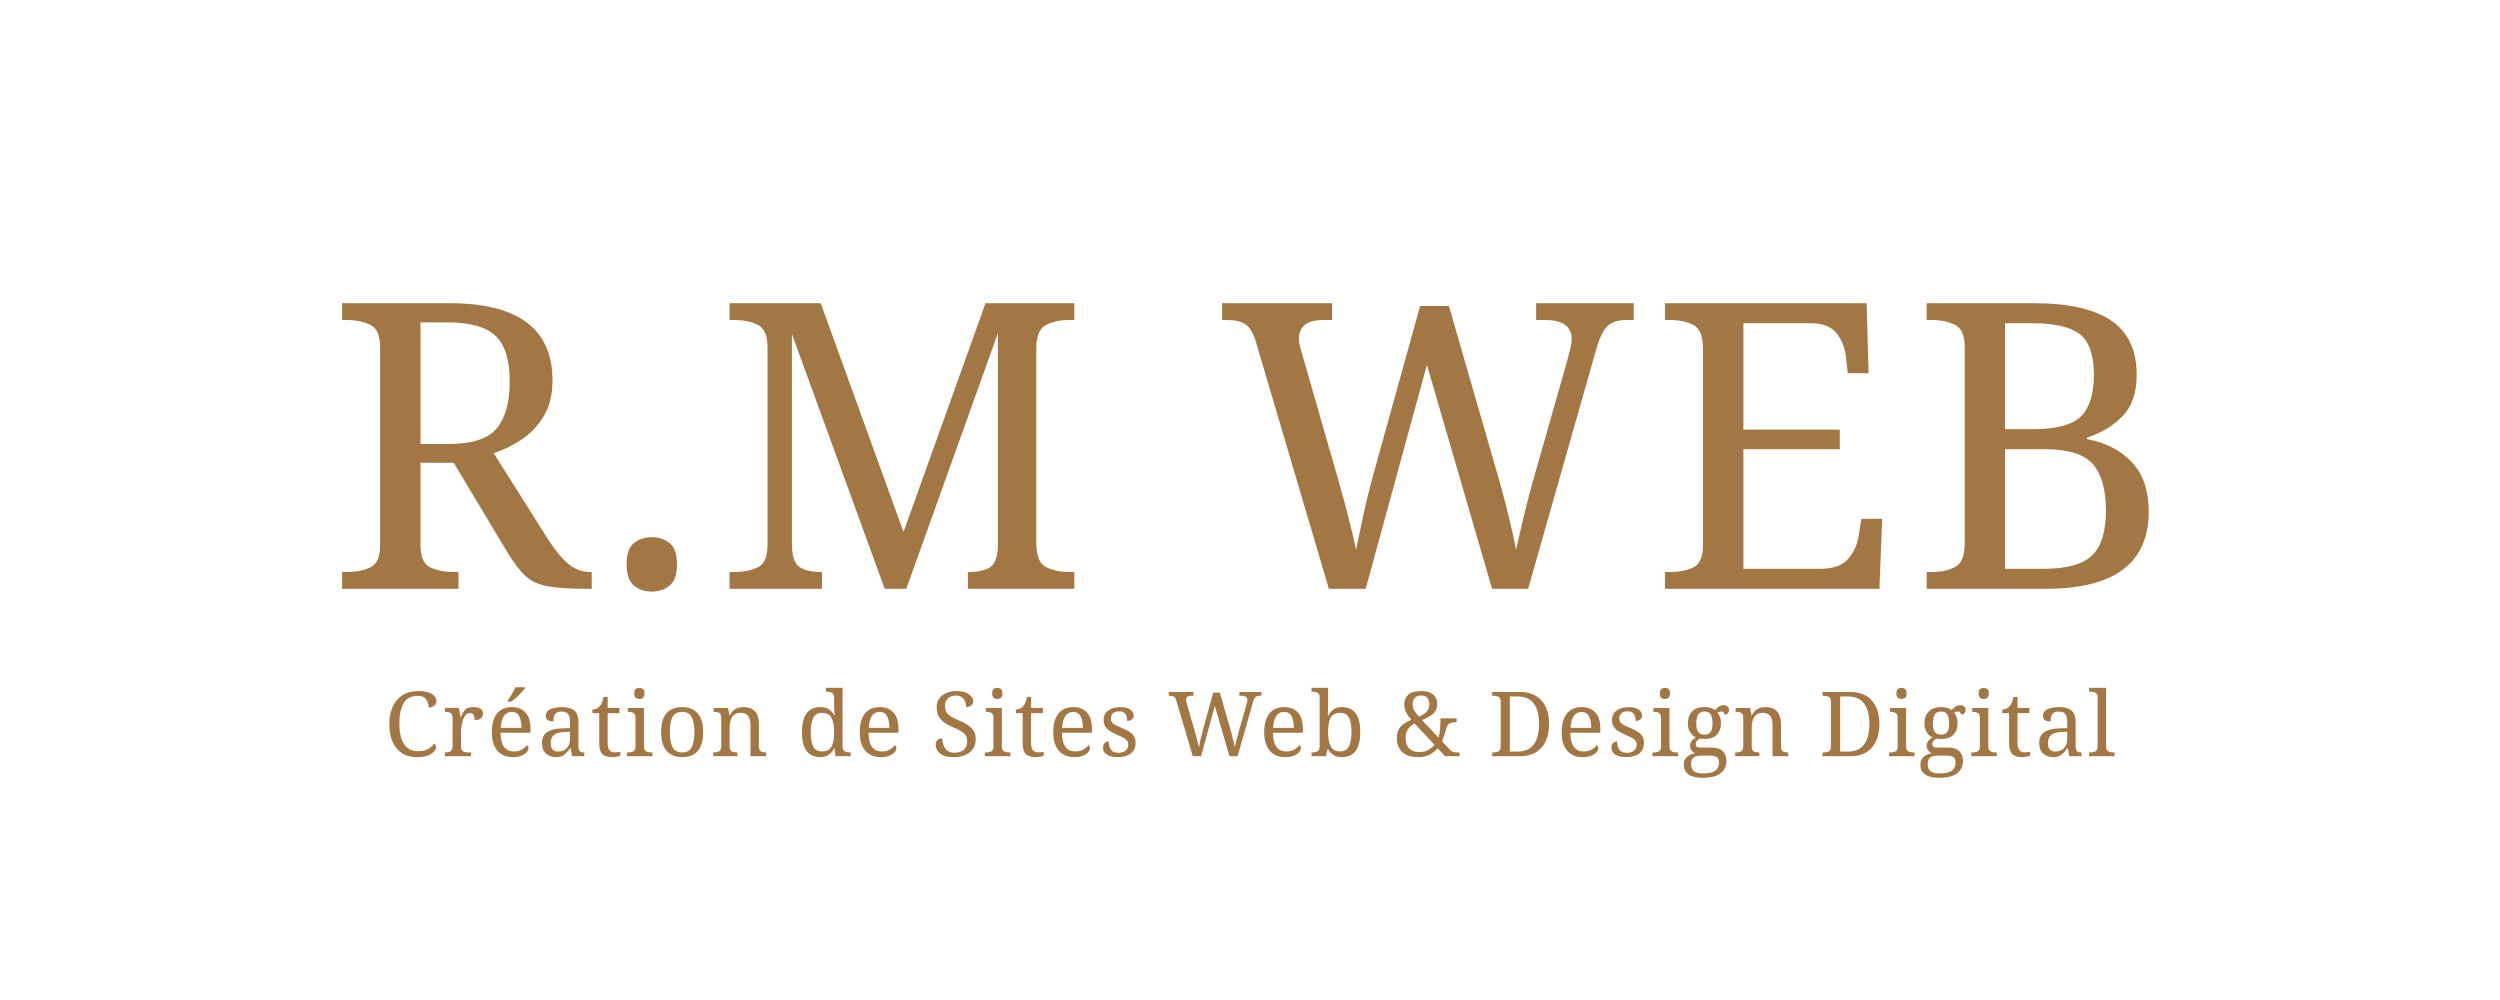
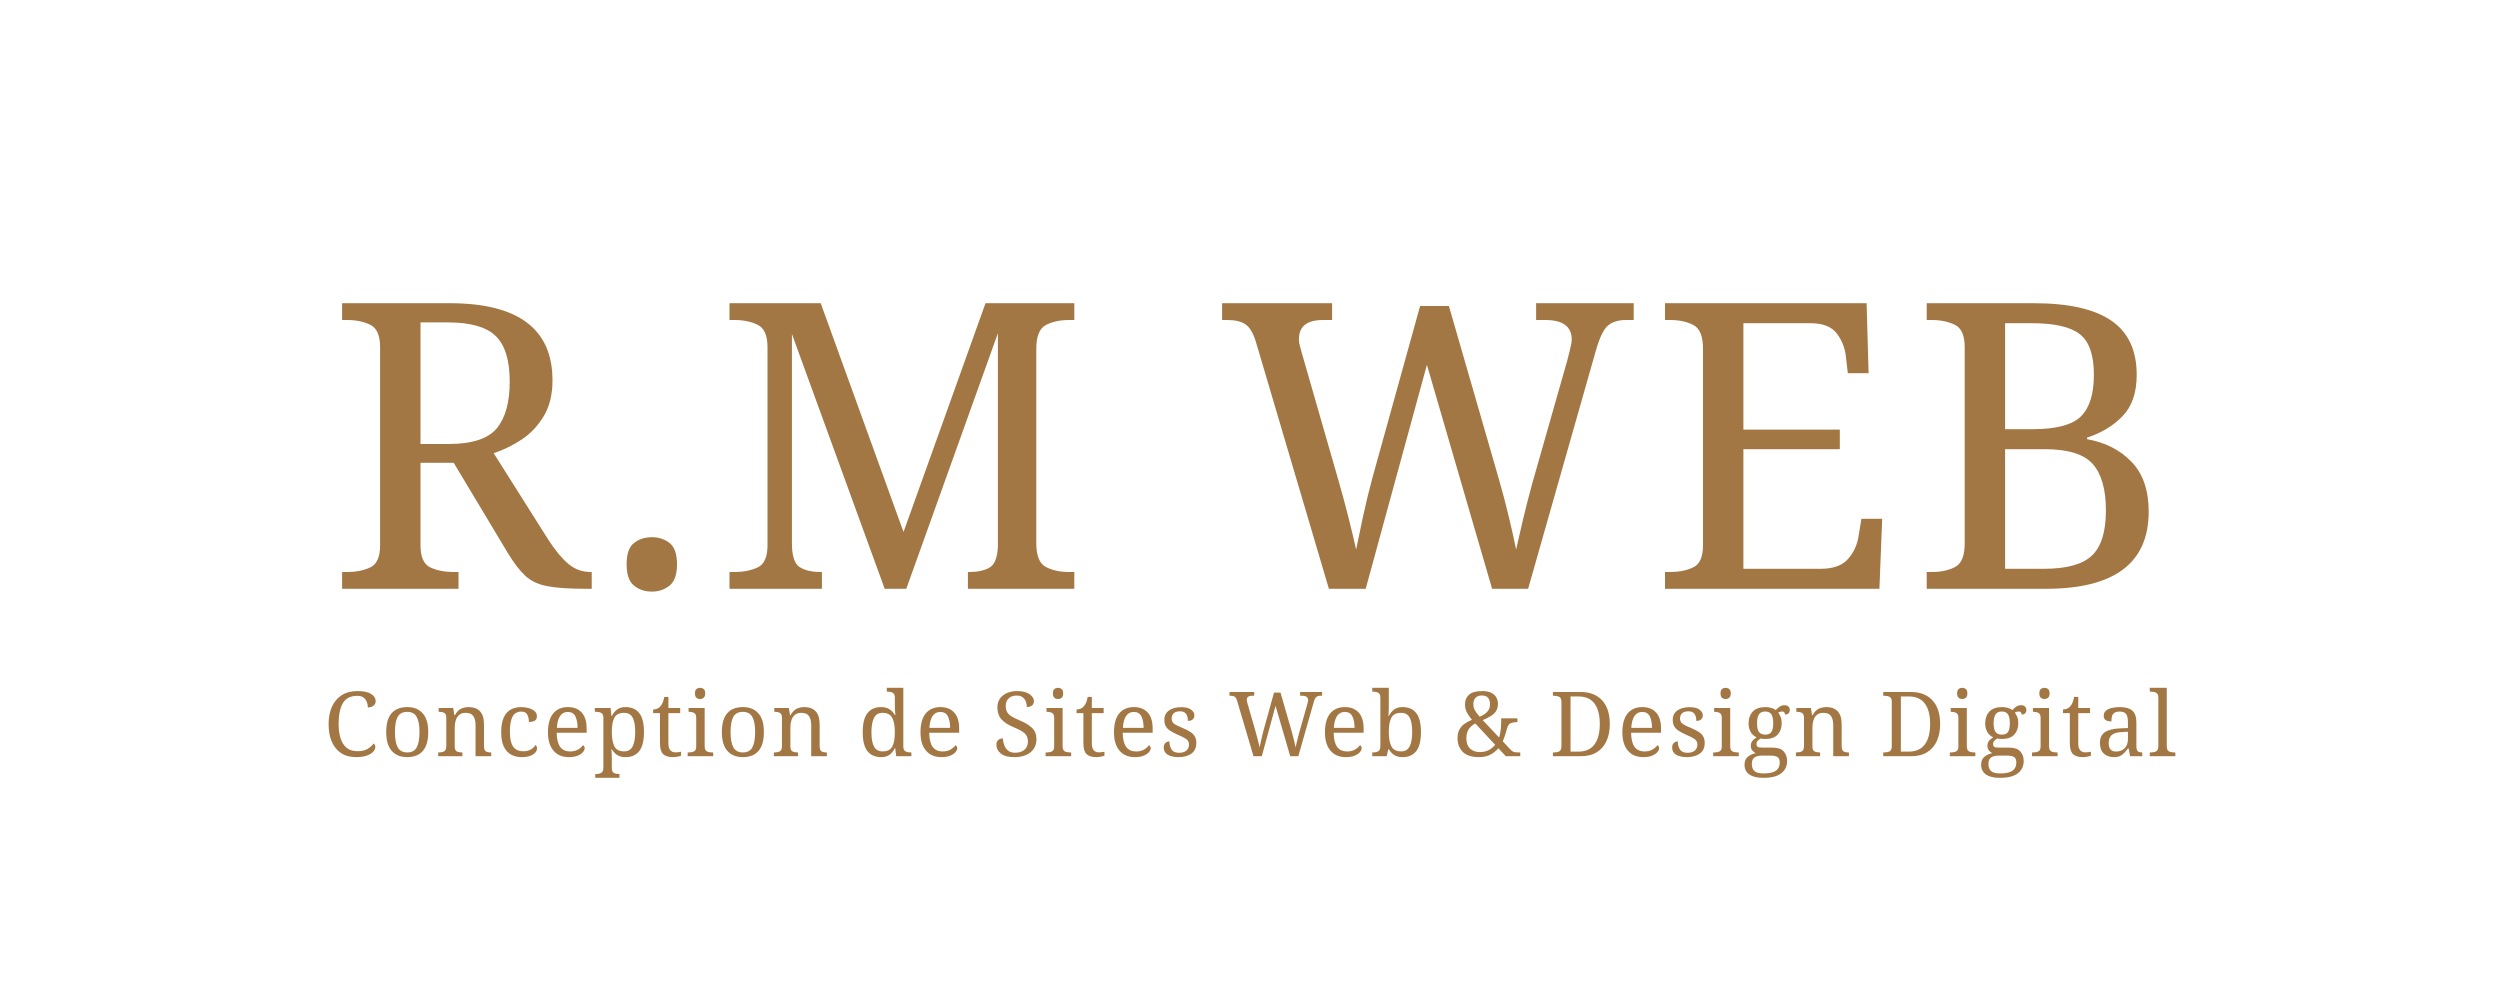
<svg xmlns="http://www.w3.org/2000/svg" width="1000" height="400" viewBox="0 0 1000 400">
  <style>
    .dream-font { 
      font-family: "Dream Avenue", serif; 
      fill: #A27743; 
      text-anchor: middle; 
      dominant-baseline: middle; 
    }
    .main-title { font-size: 160px; letter-spacing: 5px; }
    .sub-title { font-size: 36px; letter-spacing: 1px; }
  </style>
  <text x="500" y="180" class="dream-font main-title">R.M WEB</text>
-   <text x="500" y="290" class="dream-font sub-title">Création de Sites Web &amp; Design Digital</text>
+   <text x="500" y="290" class="dream-font sub-title">Conception de Sites Web &amp; Design Digital</text>
</svg>
